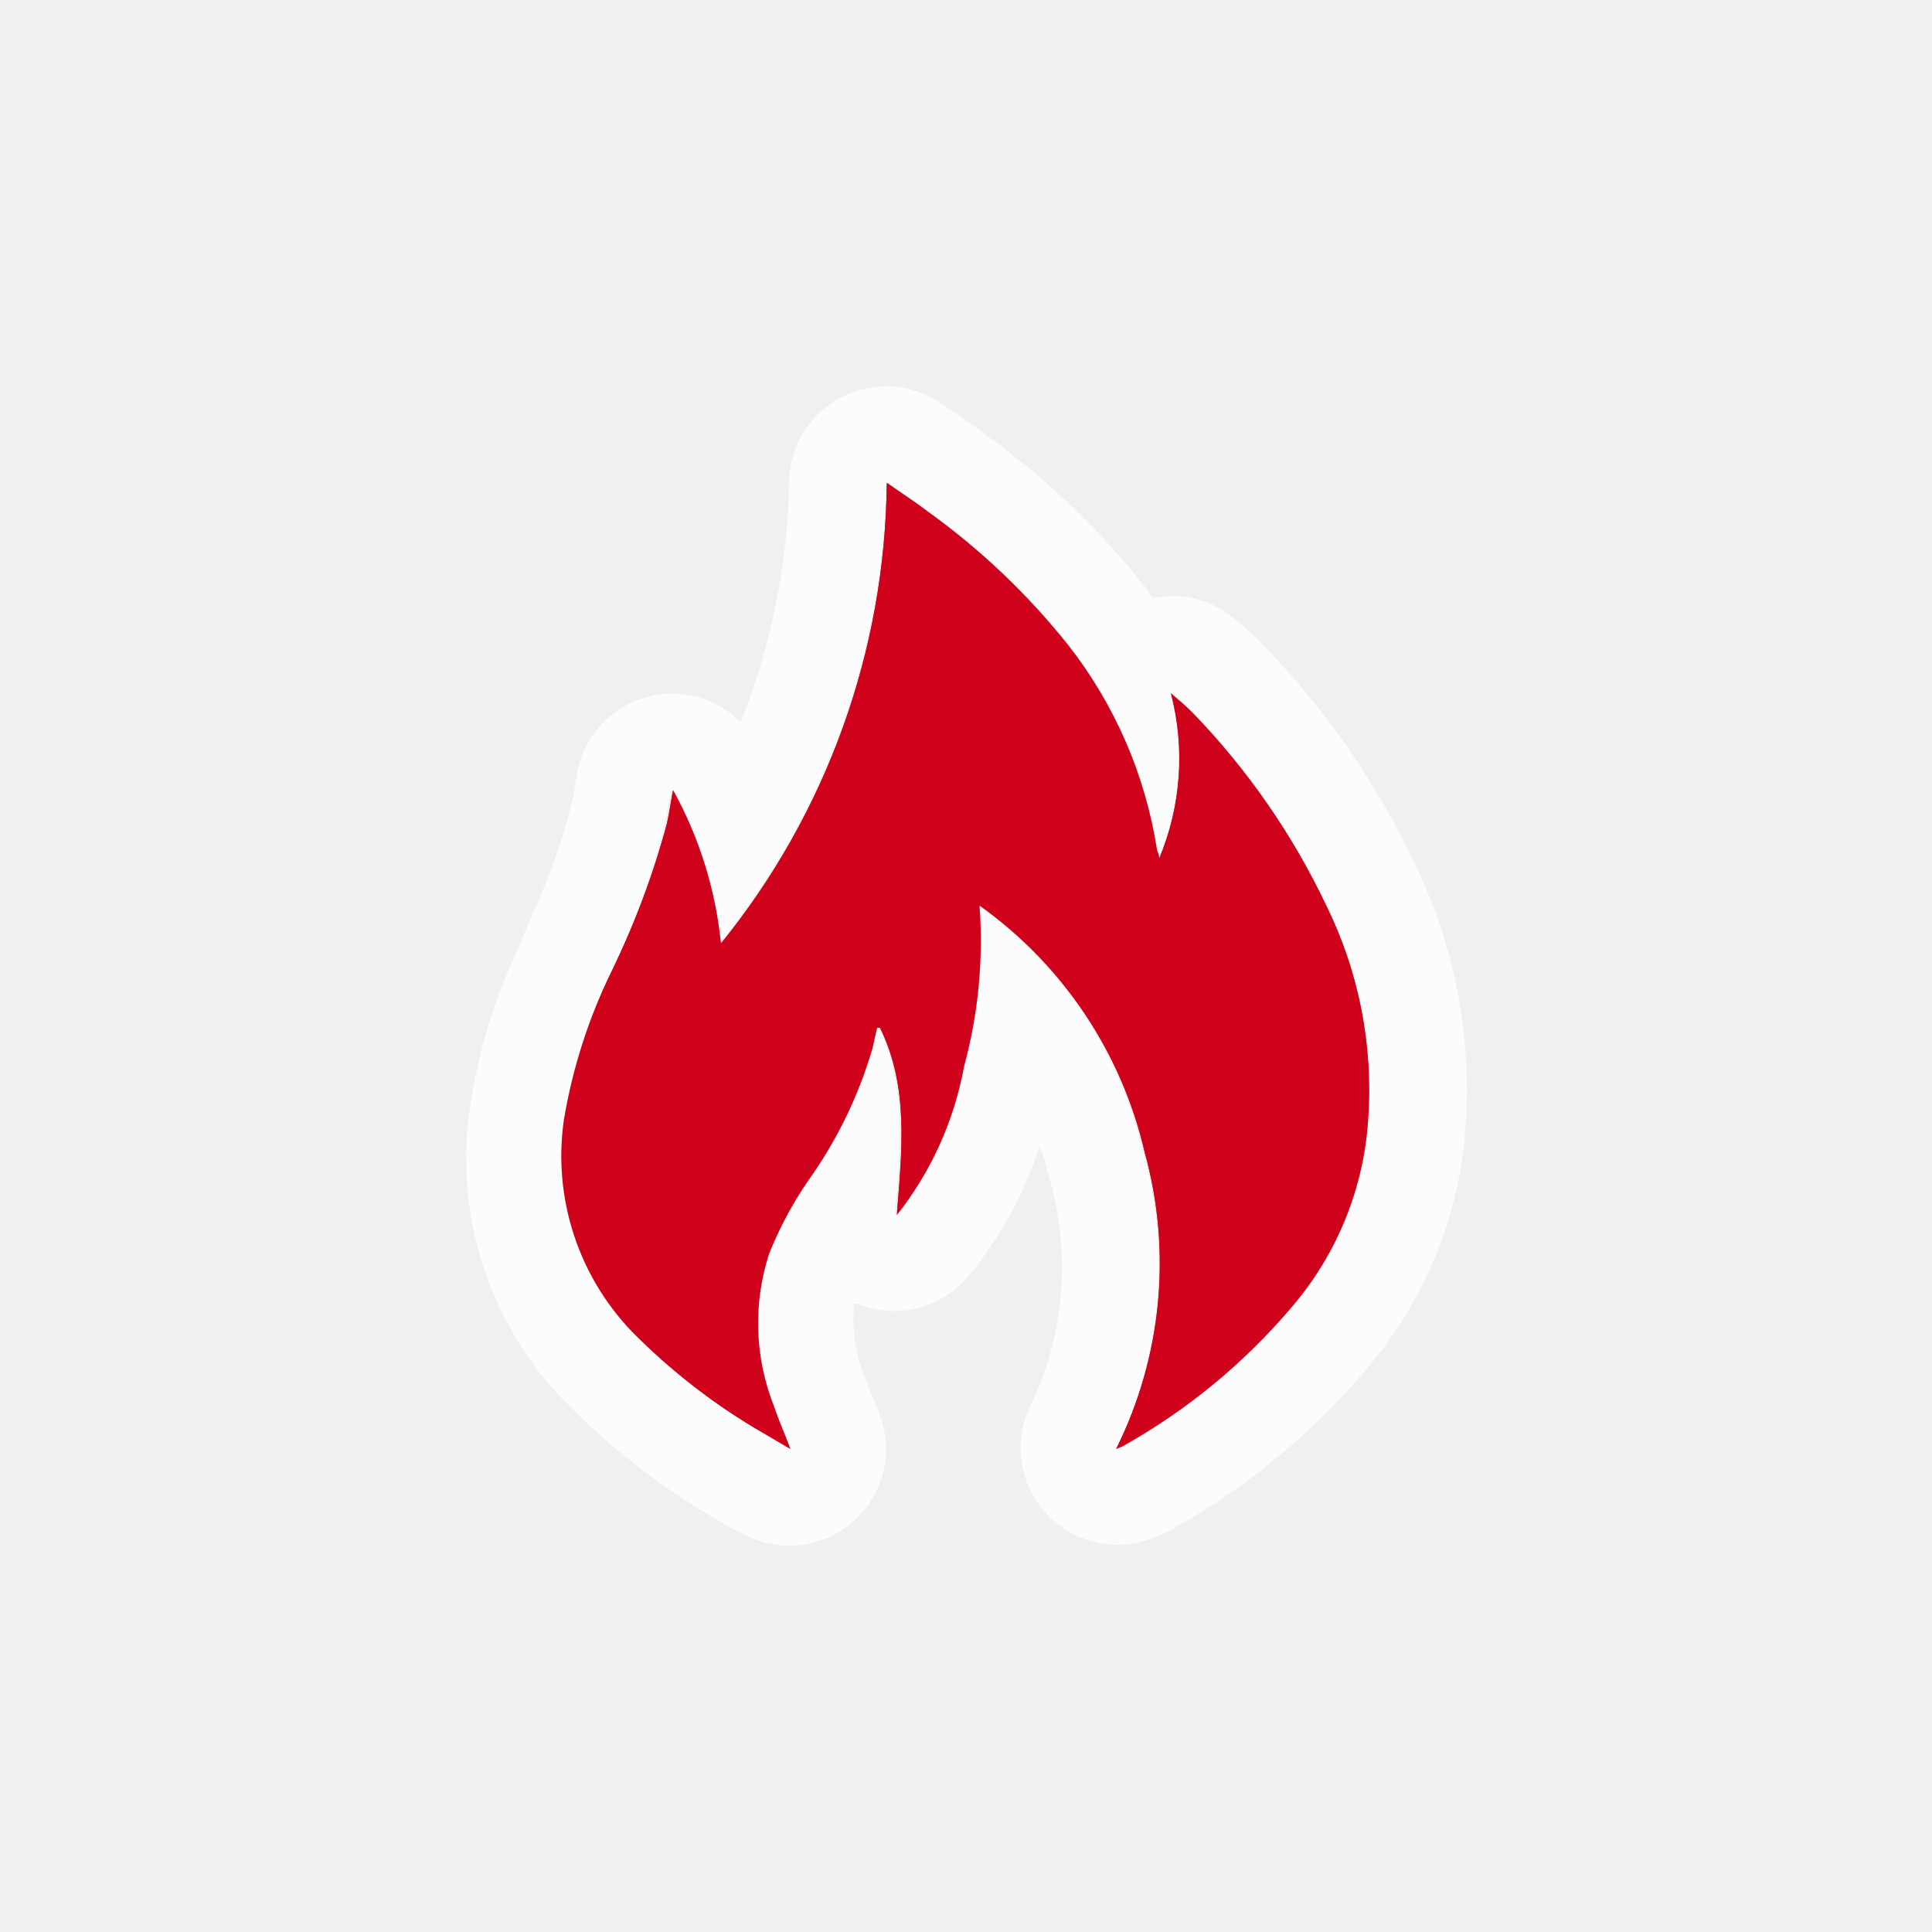
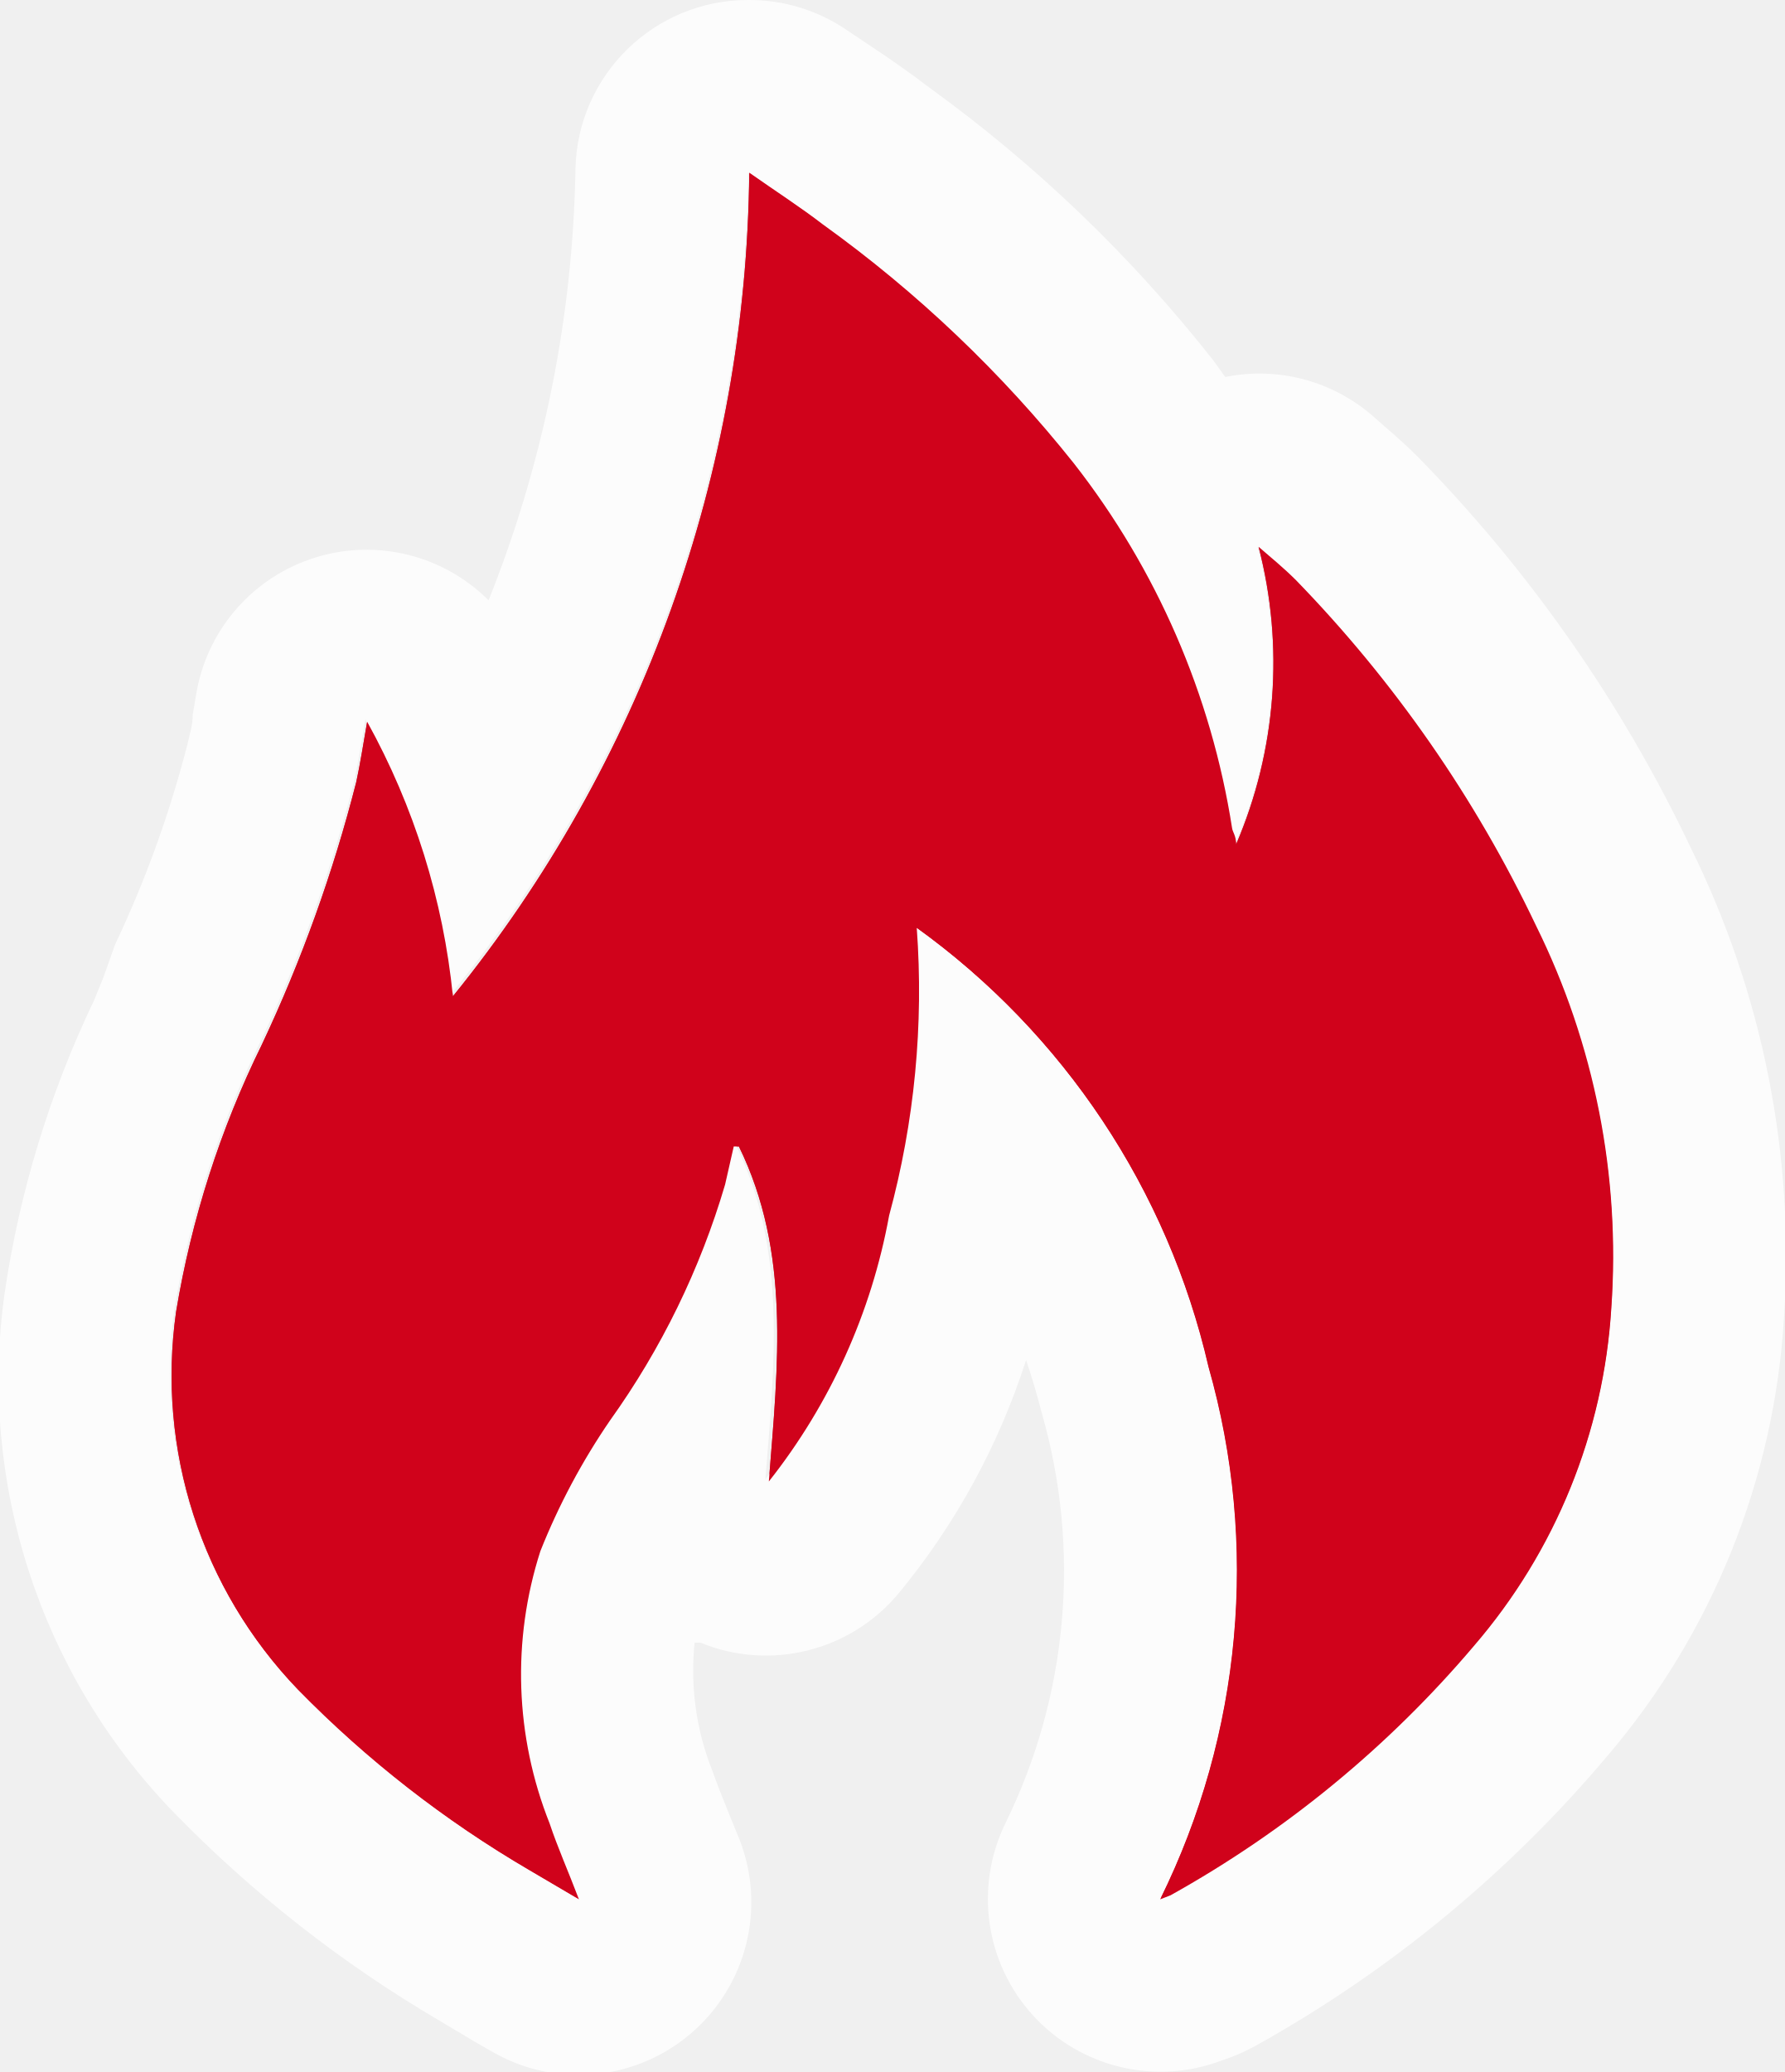
- <svg xmlns="http://www.w3.org/2000/svg" id="Layer_1" data-name="Layer 1" viewBox="0 0 60 60">
+ <svg xmlns="http://www.w3.org/2000/svg" viewBox="0 0 31.01 36">
  <defs>
-     <style>.cls-1{opacity:0.8;}.cls-2{fill:#d0021b;}.cls-3{fill:#fff;}</style>
+     <style>.a{opacity:0.8;}.b{fill:#d0021b;}.c{fill:#fff;}</style>
  </defs>
-   <g class="cls-1">
-     <path class="cls-2" d="M23.7,44.5L24.55,45c-0.19-.5-0.37-0.9-0.51-1.32a7,7,0,0,1-.16-4.73,11.61,11.61,0,0,1,1.21-2.27,13.67,13.67,0,0,0,2-4.1c0.05-.22.1-0.44,0.15-0.66h0.09c0.9,1.84.68,3.79,0.52,5.82a10.48,10.48,0,0,0,2.09-4.62,14.9,14.9,0,0,0,.48-5,13,13,0,0,1,5.13,7.67A12.91,12.91,0,0,1,34.66,45l0.18-.07a19.07,19.07,0,0,0,5.27-4.33,9.92,9.92,0,0,0,2.38-5.85,12.93,12.93,0,0,0-1.31-6.64,22.44,22.44,0,0,0-4.17-6c-0.21-.21-0.43-0.39-0.65-0.58A8,8,0,0,1,36,26.66c0-.15-0.06-0.21-0.07-0.28a13.73,13.73,0,0,0-2.75-6.34,21.94,21.94,0,0,0-4.36-4.15c-0.39-.3-0.81-0.57-1.28-0.9a23.07,23.07,0,0,1-5.15,14.31,12.39,12.39,0,0,0-1.49-4.77c-0.07.4-.12,0.73-0.19,1.05A25.42,25.42,0,0,1,19,30.15a16.71,16.71,0,0,0-1.49,4.64,7.88,7.88,0,0,0,2.12,6.57A19.15,19.15,0,0,0,23.7,44.5Z" />
-     <path class="cls-3" d="M27.51,15c0.47,0.33.89,0.59,1.28,0.9a21.94,21.94,0,0,1,4.36,4.15,13.73,13.73,0,0,1,2.75,6.34c0,0.06,0,.12.07,0.28a8,8,0,0,0,.39-5.17c0.22,0.19.44,0.38,0.65,0.58a22.43,22.43,0,0,1,4.17,6,12.93,12.93,0,0,1,1.31,6.64,9.92,9.92,0,0,1-2.38,5.85,19.07,19.07,0,0,1-5.27,4.33L34.66,45a12.91,12.91,0,0,0,.83-9.22,13,13,0,0,0-5.13-7.67,14.9,14.9,0,0,1-.48,5,10.48,10.48,0,0,1-2.09,4.62c0.16-2,.38-4-0.52-5.82H27.19c-0.05.22-.1,0.44-0.15,0.66a13.67,13.67,0,0,1-2,4.1,11.61,11.61,0,0,0-1.21,2.27A7,7,0,0,0,24,43.68c0.14,0.42.32,0.82,0.51,1.32l-0.85-.5a19.15,19.15,0,0,1-4-3.14,7.88,7.88,0,0,1-2.12-6.57A16.71,16.71,0,0,1,19,30.15a25.42,25.42,0,0,0,1.64-4.56c0.07-.33.12-0.66,0.19-1.05a12.39,12.39,0,0,1,1.49,4.77A23.07,23.07,0,0,0,27.51,15m0-3a3,3,0,0,0-3,2.92A21.14,21.14,0,0,1,23,22.43,3,3,0,0,0,17.92,24l-0.07.41c0,0.19-.06.37-0.1,0.55a19.36,19.36,0,0,1-1.22,3.44L16.28,29l-0.16.39a17.78,17.78,0,0,0-1.54,5.09,10.81,10.81,0,0,0,2.92,9,21.92,21.92,0,0,0,4.64,3.64l0.62,0.37L23,47.59a3,3,0,0,0,4.31-3.68l-0.2-.49c-0.1-.25-0.19-0.47-0.27-0.7a4.7,4.7,0,0,1-.31-2.23l0.1,0a3,3,0,0,0,3.44-.85,12.24,12.24,0,0,0,2.22-4.06q0.15,0.44.27,0.91A9.94,9.94,0,0,1,32,43.66a3,3,0,0,0,3.76,4.12,3.49,3.49,0,0,0,.65-0.29,21.92,21.92,0,0,0,6.05-5,12.92,12.92,0,0,0,3.06-7.58,16,16,0,0,0-1.62-8.16,25.06,25.06,0,0,0-4.74-6.79c-0.19-.19-0.39-0.37-0.59-0.54l-0.17-.15a3,3,0,0,0-2.59-.7l-0.2-.28a24.66,24.66,0,0,0-4.93-4.74c-0.34-.26-0.67-0.49-1-0.71l-0.41-.28A3,3,0,0,0,27.51,12h0Z" />
+   <g class="a">
+     <path class="b" d="M9.21,32.5l.85.5c-.19-.5-.37-.9-.51-1.32a7,7,0,0,1-.16-4.73,11.61,11.61,0,0,1,1.21-2.27,13.67,13.67,0,0,0,2-4.1c.05-.22.1-.44.15-.66h.09c.9,1.84.68,3.79.52,5.82a10.48,10.48,0,0,0,2.09-4.62,14.9,14.9,0,0,0,.48-5A13,13,0,0,1,21,23.75,12.91,12.91,0,0,1,20.16,33l.18-.07a19.07,19.07,0,0,0,5.27-4.33A9.92,9.92,0,0,0,28,22.72a12.93,12.93,0,0,0-1.31-6.64,22.44,22.44,0,0,0-4.17-6c-.21-.21-.43-.39-.65-.58a8,8,0,0,1-.39,5.17c0-.15-.06-.21-.07-.28a13.73,13.73,0,0,0-2.75-6.34A21.94,21.94,0,0,0,14.3,3.9c-.39-.3-.81-.57-1.28-.9A23.07,23.07,0,0,1,7.87,17.31a12.39,12.39,0,0,0-1.49-4.77c-.07.4-.12.73-.19,1.05a25.42,25.42,0,0,1-1.64,4.56,16.71,16.71,0,0,0-1.49,4.64,7.88,7.88,0,0,0,2.12,6.57A19.15,19.15,0,0,0,9.21,32.5Z" />
+     <path class="c" d="M13,3c.47.33.89.59,1.28.9a21.94,21.94,0,0,1,4.36,4.15,13.73,13.73,0,0,1,2.75,6.34c0,.06,0,.12.07.28a8,8,0,0,0,.39-5.17c.22.19.44.38.65.58a22.43,22.43,0,0,1,4.17,6A12.93,12.93,0,0,1,28,22.72a9.92,9.92,0,0,1-2.38,5.85,19.07,19.07,0,0,1-5.27,4.33l-.18.07A12.91,12.91,0,0,0,21,23.75a13,13,0,0,0-5.13-7.67,14.9,14.9,0,0,1-.48,5,10.48,10.48,0,0,1-2.09,4.62c.16-2,.38-4-.52-5.82h-.09c-.05.22-.1.44-.15.66a13.67,13.67,0,0,1-2,4.1,11.61,11.61,0,0,0-1.21,2.27,7,7,0,0,0,.16,4.73c.14.42.32.82.51,1.32l-.85-.5a19.15,19.15,0,0,1-4-3.14,7.88,7.88,0,0,1-2.12-6.57,16.71,16.71,0,0,1,1.49-4.64,25.42,25.42,0,0,0,1.64-4.56c.07-.33.12-.66.19-1.05a12.39,12.39,0,0,1,1.49,4.77A23.07,23.07,0,0,0,13,3m0-3a3,3,0,0,0-3,2.92,21.14,21.14,0,0,1-1.51,7.51A3,3,0,0,0,3.42,12l-.07.41c0,.19-.06.37-.1.55A19.36,19.36,0,0,1,2,16.41L1.79,17l-.16.39A17.78,17.78,0,0,0,.08,22.47a10.81,10.81,0,0,0,2.92,9,21.92,21.92,0,0,0,4.64,3.64l.62.37.28.16a3,3,0,0,0,4.31-3.68l-.2-.49c-.1-.25-.19-.47-.27-.7a4.7,4.7,0,0,1-.31-2.23l.1,0a3,3,0,0,0,3.44-.85,12.24,12.24,0,0,0,2.22-4.06q.15.44.27.91a9.94,9.94,0,0,1-.63,7.14,3,3,0,0,0,3.76,4.12,3.49,3.49,0,0,0,.65-.29,21.92,21.92,0,0,0,6.05-5A12.92,12.92,0,0,0,31,22.89a16,16,0,0,0-1.62-8.16,25.06,25.06,0,0,0-4.74-6.79c-.19-.19-.39-.37-.59-.54l-.17-.15a3,3,0,0,0-2.59-.7l-.2-.28a24.66,24.66,0,0,0-4.93-4.74c-.34-.26-.67-.49-1-.71L14.74.54A3,3,0,0,0,13,0Z" />
  </g>
-   <path class="cls-2" d="M23.7,44.5L24.55,45c-0.19-.5-0.37-0.9-0.51-1.32a7,7,0,0,1-.16-4.73,11.61,11.61,0,0,1,1.21-2.27,13.67,13.67,0,0,0,2-4.1c0.05-.22.1-0.44,0.15-0.66h0.09c0.9,1.84.68,3.79,0.52,5.82a10.48,10.48,0,0,0,2.09-4.62,14.9,14.9,0,0,0,.48-5,13,13,0,0,1,5.13,7.67A12.91,12.91,0,0,1,34.66,45l0.18-.07a19.07,19.07,0,0,0,5.27-4.33,9.92,9.92,0,0,0,2.38-5.85,12.93,12.93,0,0,0-1.31-6.64,22.44,22.44,0,0,0-4.17-6c-0.21-.21-0.43-0.39-0.65-0.58A8,8,0,0,1,36,26.66c0-.15-0.06-0.21-0.07-0.28a13.73,13.73,0,0,0-2.75-6.34,21.94,21.94,0,0,0-4.36-4.15c-0.39-.3-0.81-0.57-1.28-0.9a23.07,23.07,0,0,1-5.15,14.31,12.39,12.39,0,0,0-1.49-4.77c-0.07.4-.12,0.73-0.19,1.05A25.42,25.42,0,0,1,19,30.15a16.71,16.71,0,0,0-1.49,4.64,7.88,7.88,0,0,0,2.12,6.57A19.15,19.15,0,0,0,23.7,44.5Z" />
+   <path class="b" d="M9.21,32.5l.85.5c-.19-.5-.37-.9-.51-1.32a7,7,0,0,1-.16-4.73,11.61,11.61,0,0,1,1.21-2.27,13.67,13.67,0,0,0,2-4.1c.05-.22.1-.44.15-.66h.09c.9,1.84.68,3.79.52,5.82a10.48,10.48,0,0,0,2.09-4.62,14.9,14.9,0,0,0,.48-5A13,13,0,0,1,21,23.75,12.91,12.91,0,0,1,20.16,33l.18-.07a19.07,19.07,0,0,0,5.27-4.33A9.92,9.92,0,0,0,28,22.72a12.93,12.93,0,0,0-1.31-6.64,22.44,22.44,0,0,0-4.17-6c-.21-.21-.43-.39-.65-.58a8,8,0,0,1-.39,5.17c0-.15-.06-.21-.07-.28a13.73,13.73,0,0,0-2.75-6.34A21.94,21.94,0,0,0,14.3,3.9c-.39-.3-.81-.57-1.28-.9A23.07,23.07,0,0,1,7.87,17.31a12.39,12.39,0,0,0-1.49-4.77c-.07.4-.12.73-.19,1.05a25.42,25.42,0,0,1-1.64,4.56,16.71,16.71,0,0,0-1.49,4.64,7.88,7.88,0,0,0,2.12,6.57A19.15,19.15,0,0,0,9.21,32.5Z" />
</svg>
